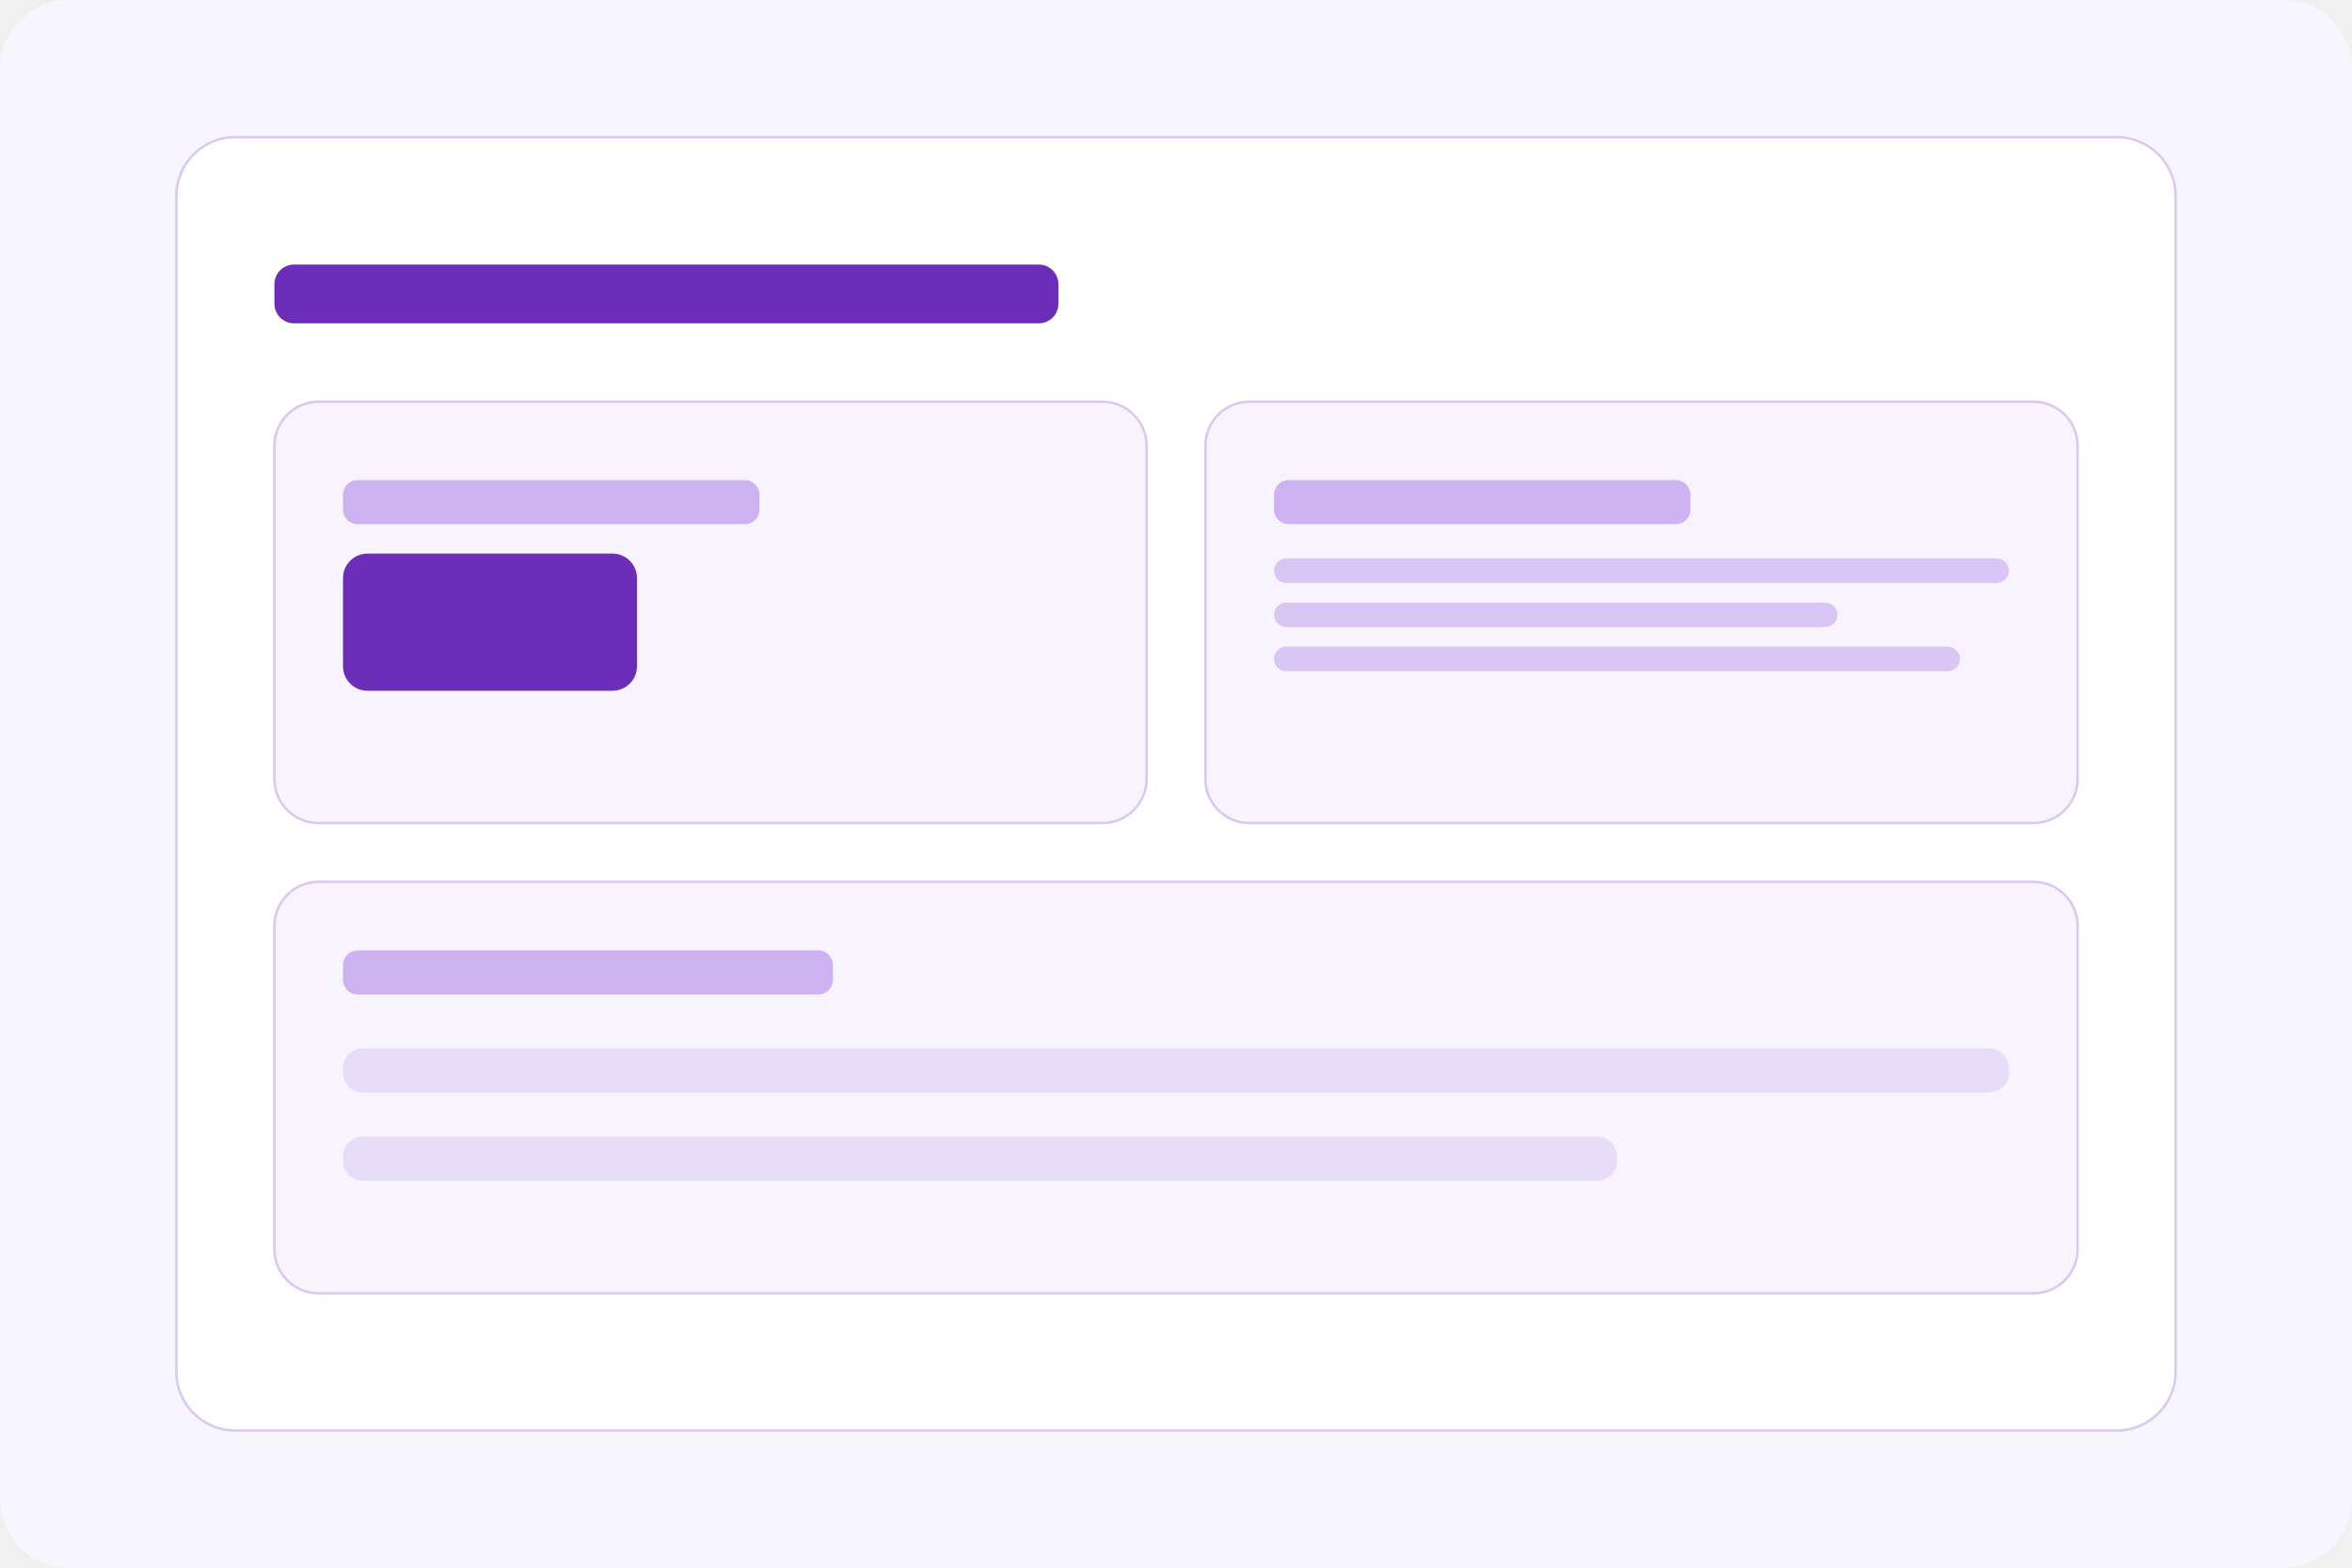
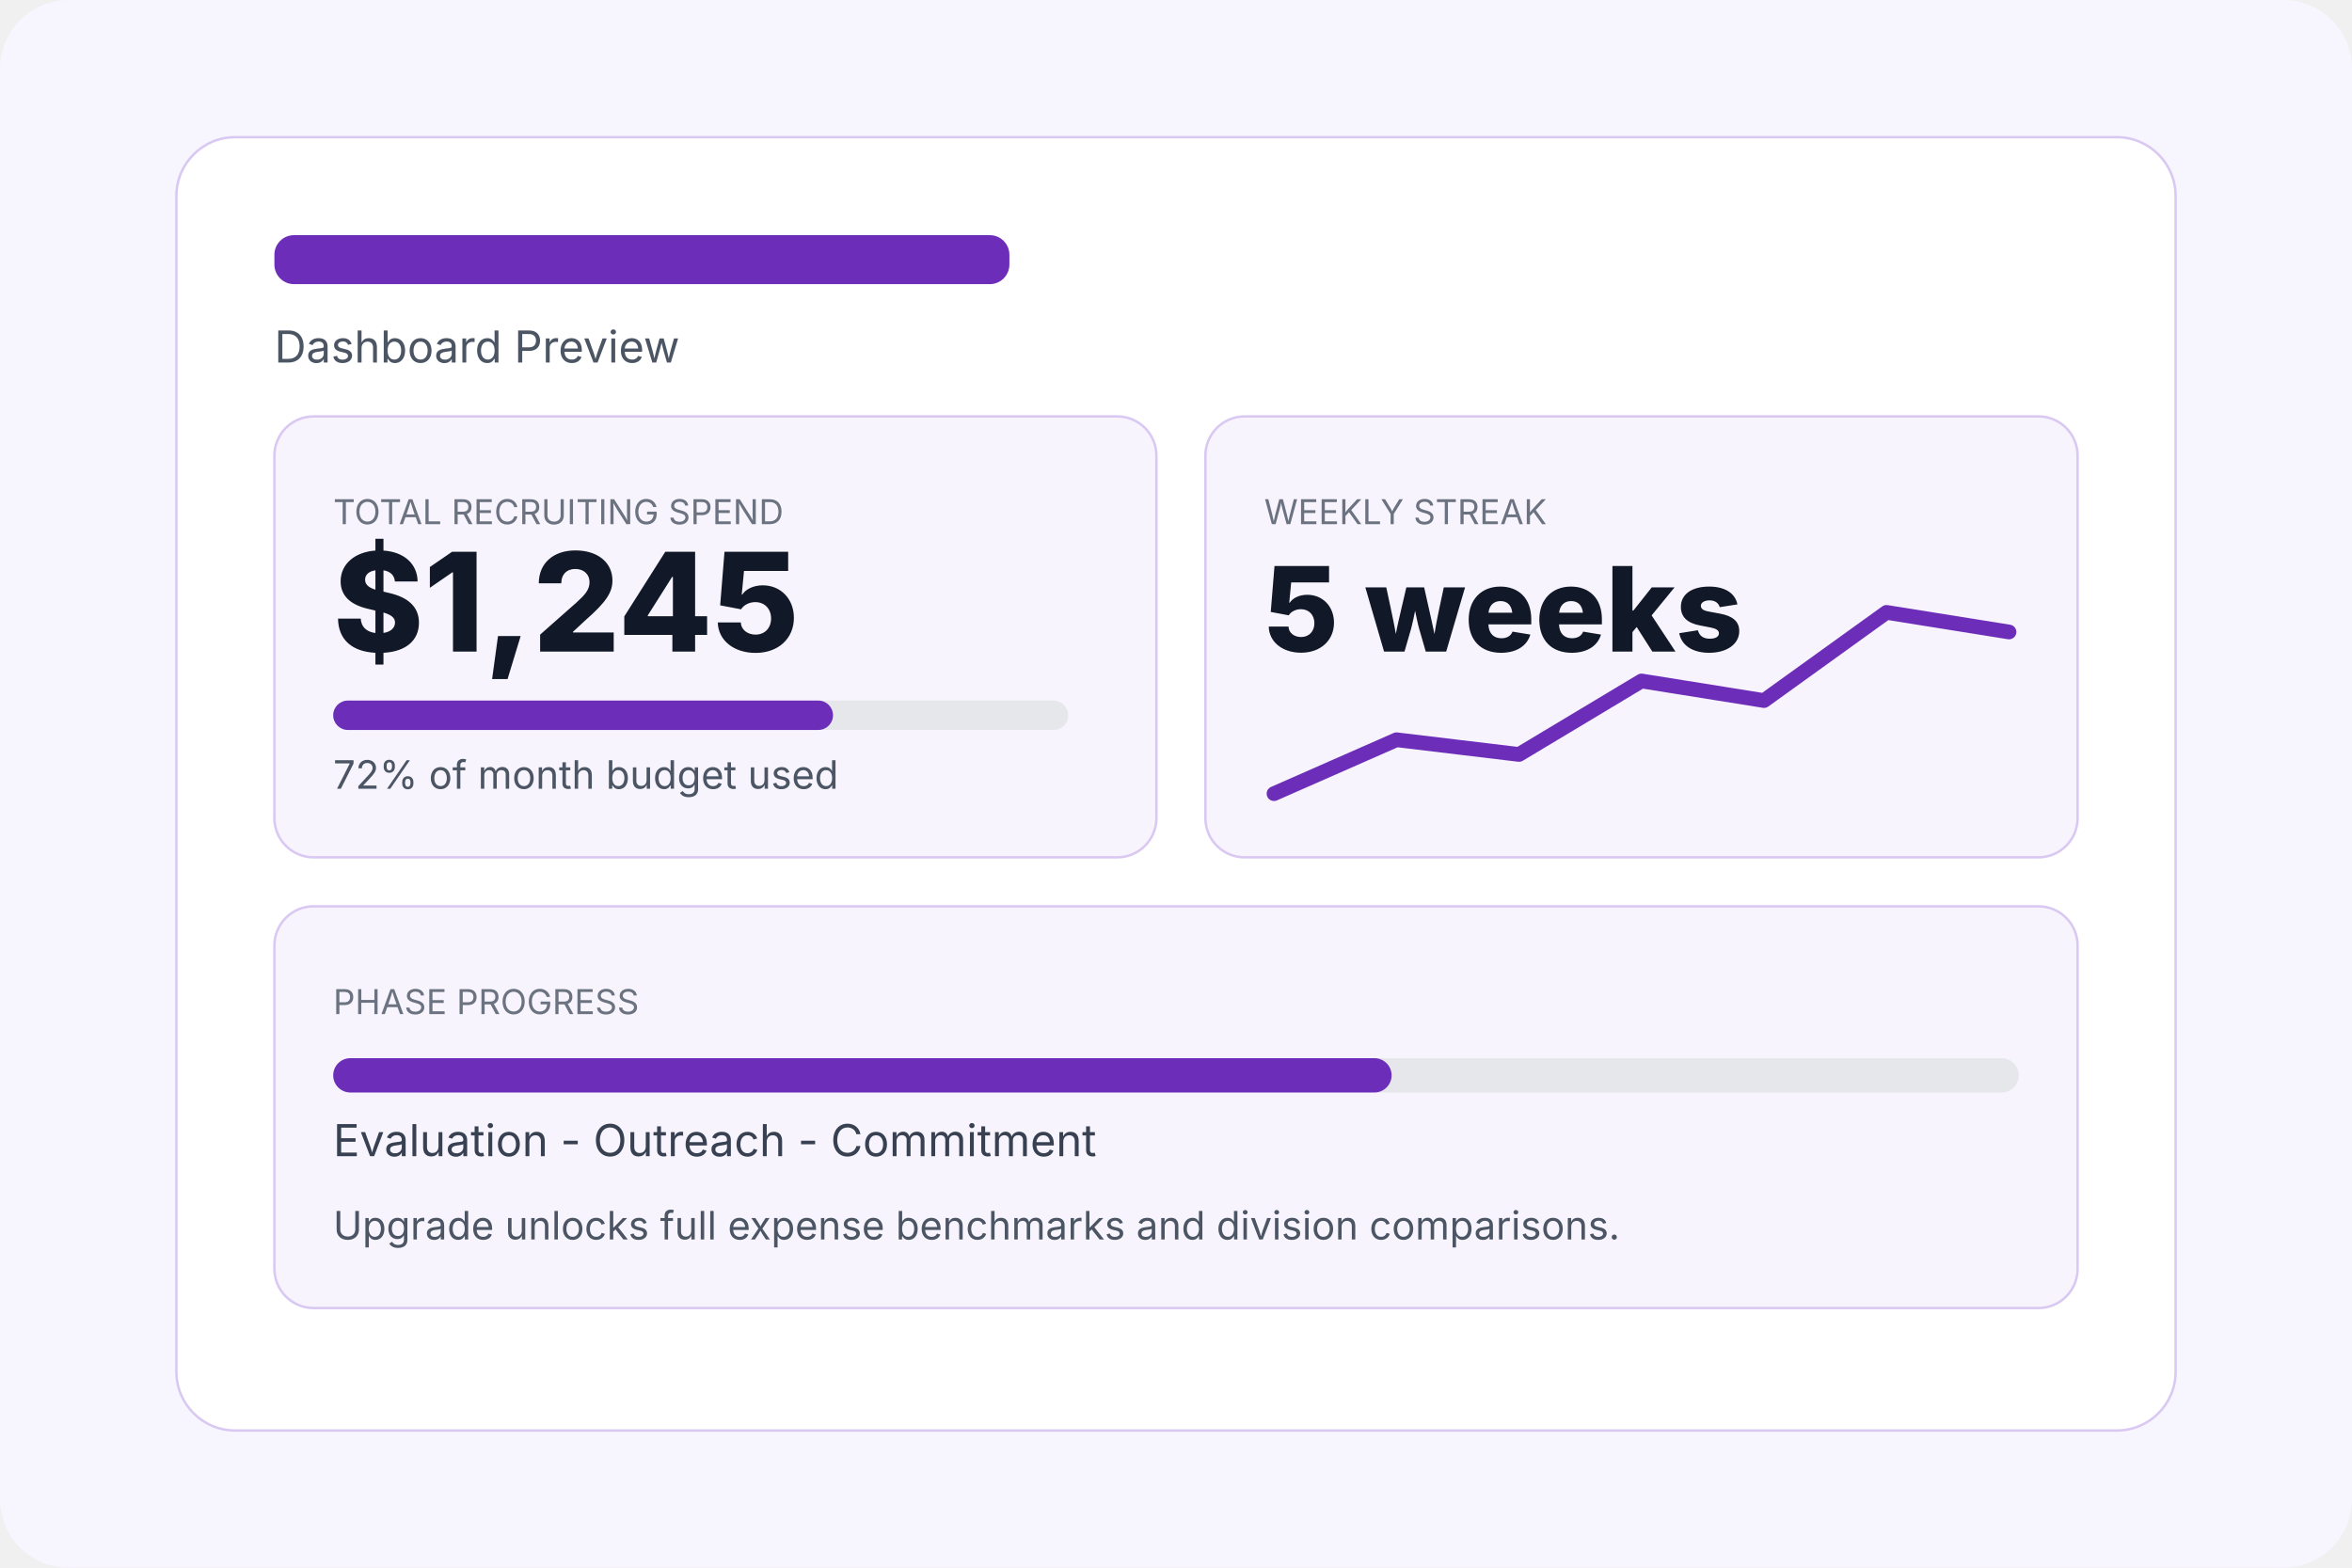
<svg xmlns="http://www.w3.org/2000/svg" width="960" height="640" viewBox="0 0 960 640" fill="none">
  <rect width="960" height="640" rx="28" fill="#F7F5FE" />
  <rect x="72" y="56" width="816" height="528" rx="24" fill="white" stroke="#D9C9F2" />
-   <rect x="112" y="108" width="320" height="24" rx="8" fill="#6C2EB9" />
-   <rect x="112" y="164" width="356" height="172" rx="18" fill="#F8F4FE" stroke="#D9C9F2" />
-   <rect x="492" y="164" width="356" height="172" rx="18" fill="#F8F4FE" stroke="#D9C9F2" />
-   <rect x="112" y="360" width="736" height="168" rx="18" fill="#F8F4FE" stroke="#D9C9F2" />
-   <rect x="140" y="196" width="170" height="18" rx="6" fill="#CDB3F1" />
-   <rect x="140" y="226" width="120" height="56" rx="10" fill="#6C2EB9" />
-   <rect x="520" y="196" width="170" height="18" rx="6" fill="#CDB3F1" />
-   <rect x="520" y="228" width="300" height="10" rx="5" fill="#DAC6F4" />
-   <rect x="520" y="246" width="230" height="10" rx="5" fill="#DAC6F4" />
-   <rect x="520" y="264" width="280" height="10" rx="5" fill="#DAC6F4" />
-   <rect x="140" y="388" width="200" height="18" rx="6" fill="#CDB3F1" />
-   <rect x="140" y="428" width="680" height="18" rx="8" fill="#E8DDF9" />
-   <rect x="140" y="464" width="520" height="18" rx="8" fill="#E8DDF9" />
+   <rect x="112" y="96" width="300" height="20" rx="8" fill="#6C2EB9" />
+   <text x="112" y="148" fill="#4B5563" font-size="18" font-family="Inter, Arial, sans-serif">Dashboard Preview</text>
+   <rect x="112" y="170" width="360" height="180" rx="16" fill="#F8F4FE" stroke="#D9C9F2" />
+   <text x="136" y="214" fill="#6B7280" font-size="14" font-family="Inter, Arial, sans-serif">TOTAL RECRUITING SPEND</text>
+   <text x="136" y="266" fill="#111827" font-size="56" font-weight="800" font-family="Inter, Arial, sans-serif">$1,245</text>
+   <rect x="136" y="286" width="300" height="12" rx="6" fill="#E5E7EB" />
+   <rect x="136" y="286" width="204" height="12" rx="6" fill="#6C2EB9" />
+   <text x="136" y="322" fill="#4B5563" font-size="16" font-family="Inter, Arial, sans-serif">72% of month budget used</text>
+   <rect x="492" y="170" width="356" height="180" rx="16" fill="#F8F4FE" stroke="#D9C9F2" />
+   <text x="516" y="214" fill="#6B7280" font-size="14" font-family="Inter, Arial, sans-serif">WEEKLY STREAK</text>
+   <text x="516" y="266" fill="#111827" font-size="48" font-weight="800" font-family="Inter, Arial, sans-serif">5 weeks</text>
+   <polyline points="520,324 570,302 620,308 670,278 720,286 770,250 820,258" fill="none" stroke="#6C2EB9" stroke-width="6" stroke-linecap="round" stroke-linejoin="round" />
+   <rect x="112" y="370" width="736" height="164" rx="16" fill="#F8F4FE" stroke="#D9C9F2" />
+   <text x="136" y="414" fill="#6B7280" font-size="14" font-family="Inter, Arial, sans-serif">PHASE PROGRESS</text>
+   <rect x="136" y="432" width="688" height="14" rx="7" fill="#E5E7EB" />
+   <rect x="136" y="432" width="432" height="14" rx="7" fill="#6C2EB9" />
+   <text x="136" y="472" fill="#374151" font-size="18" font-family="Inter, Arial, sans-serif">Evaluation - Outreach - Commitment</text>
+   <text x="136" y="506" fill="#4B5563" font-size="16" font-family="Inter, Arial, sans-serif">Upgrade unlocks full expense benchmarks and division comparisons.</text>
</svg>
